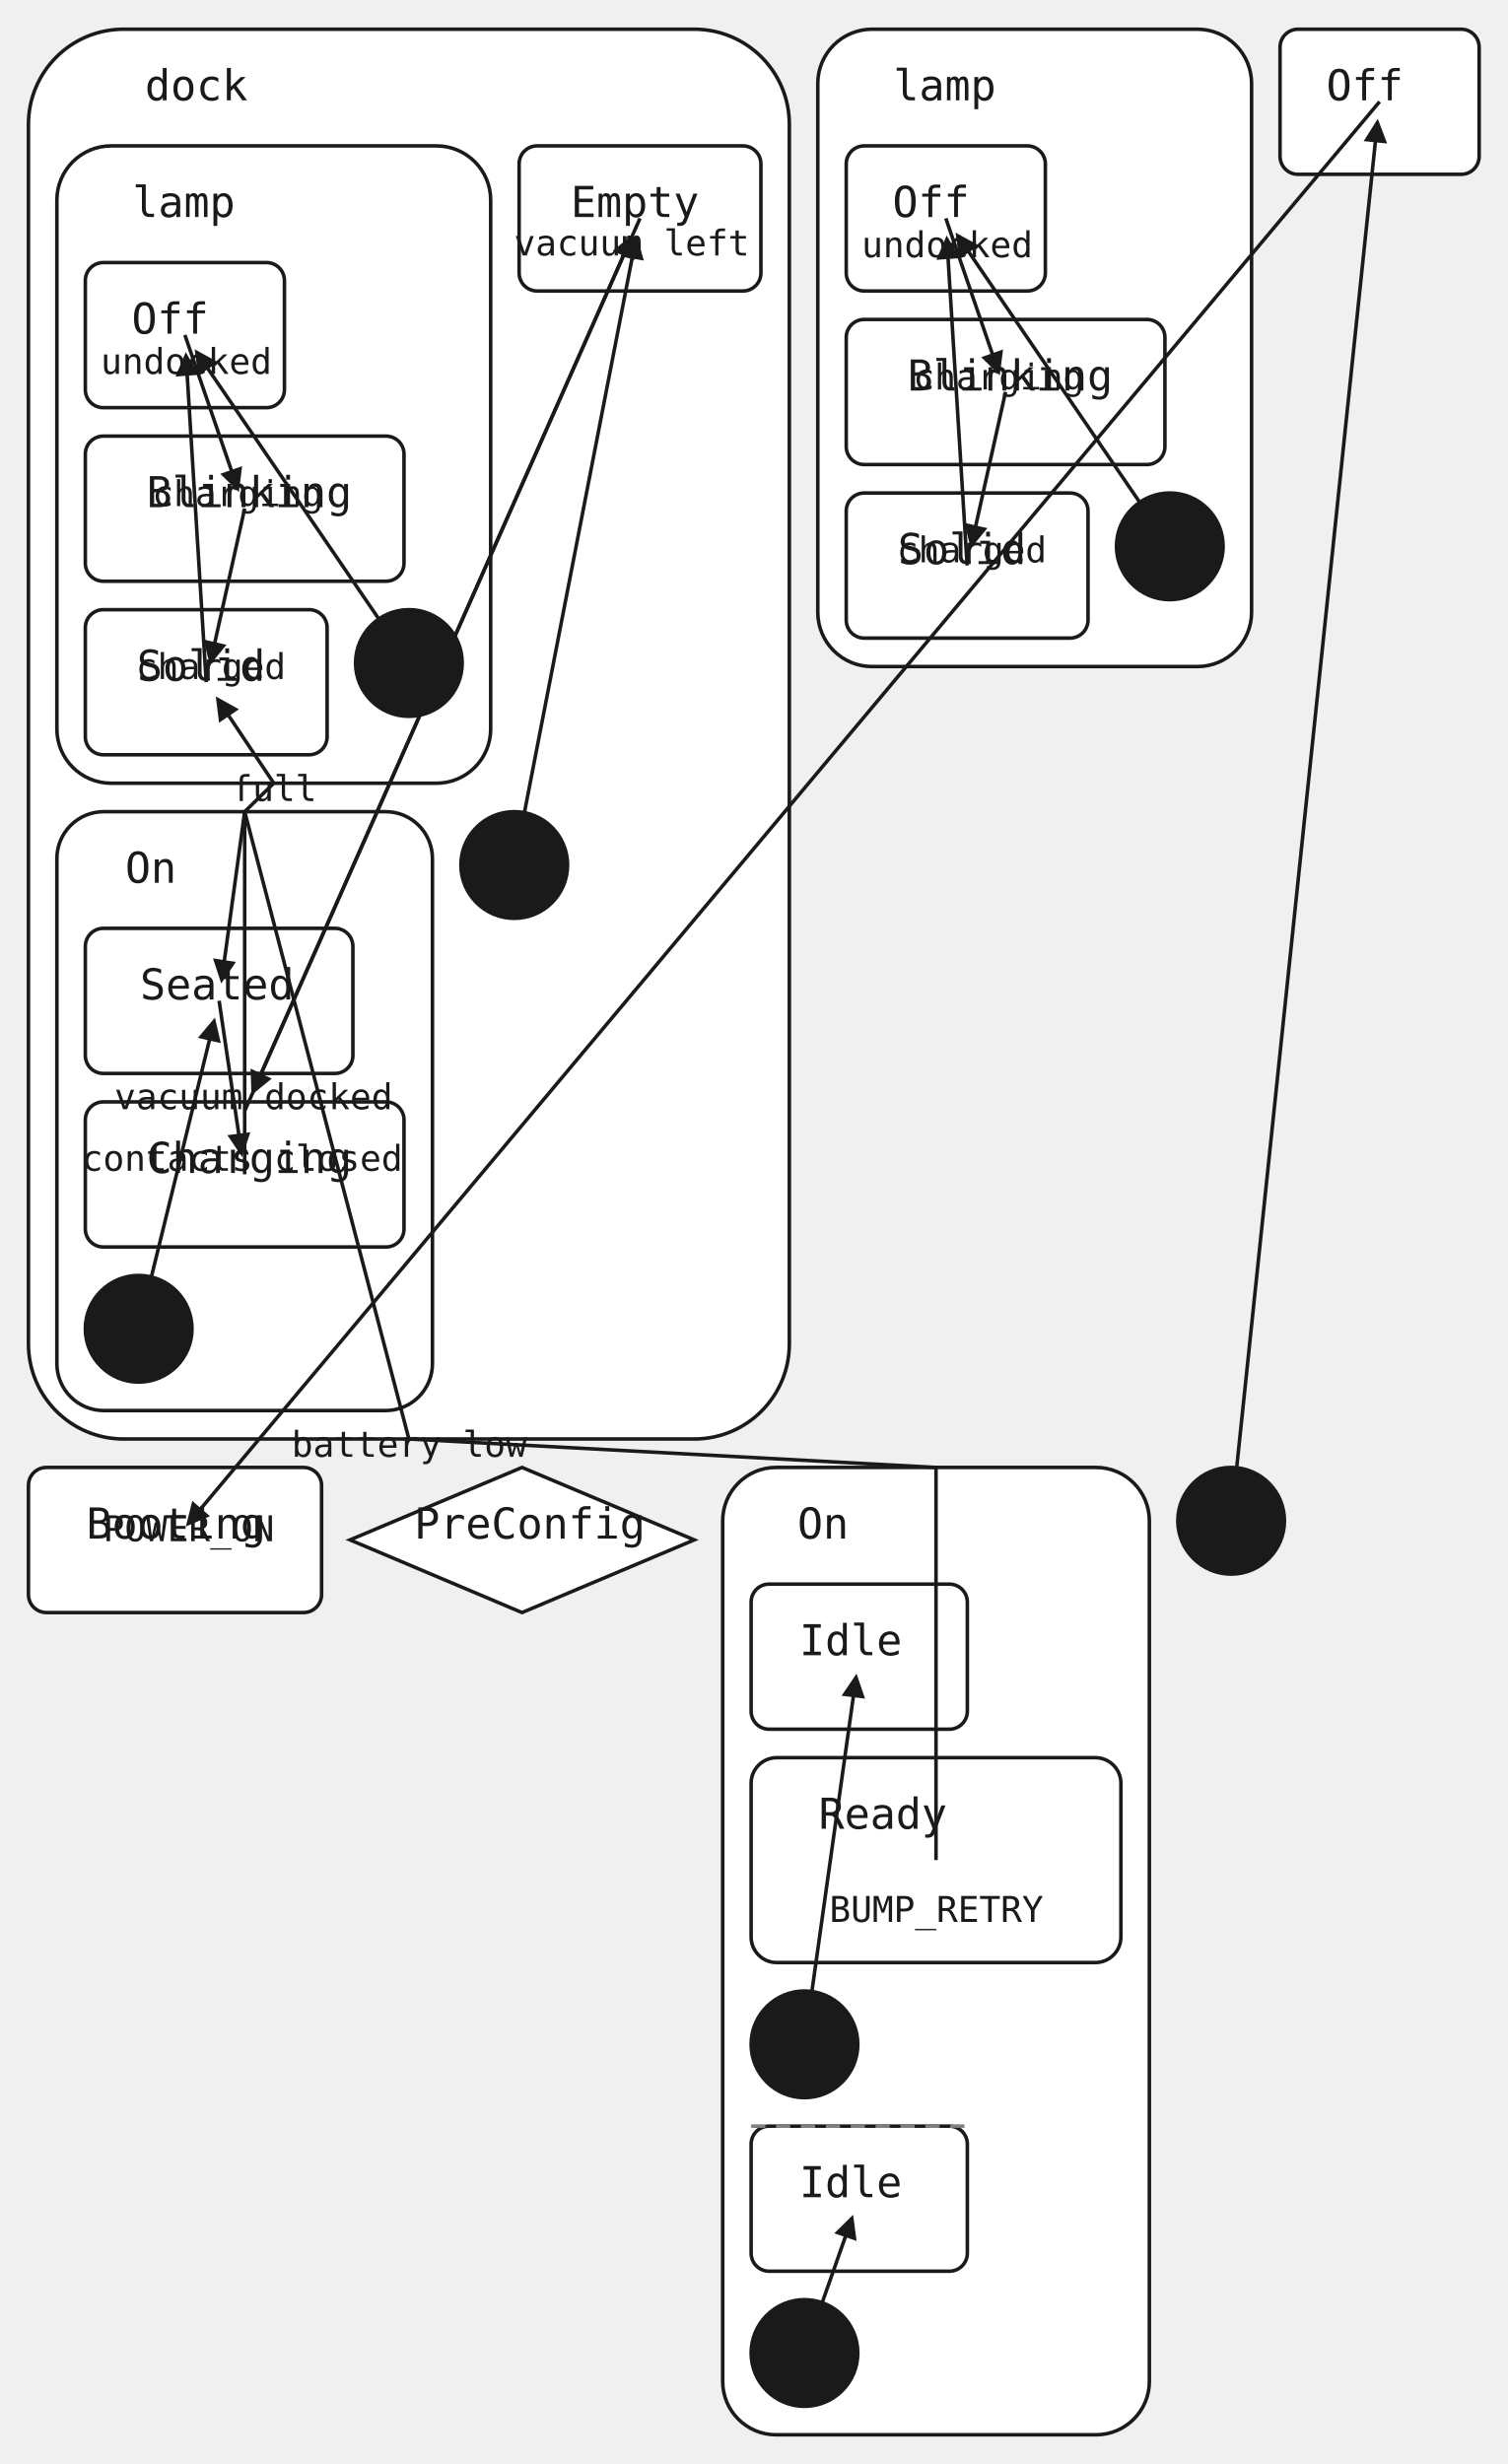
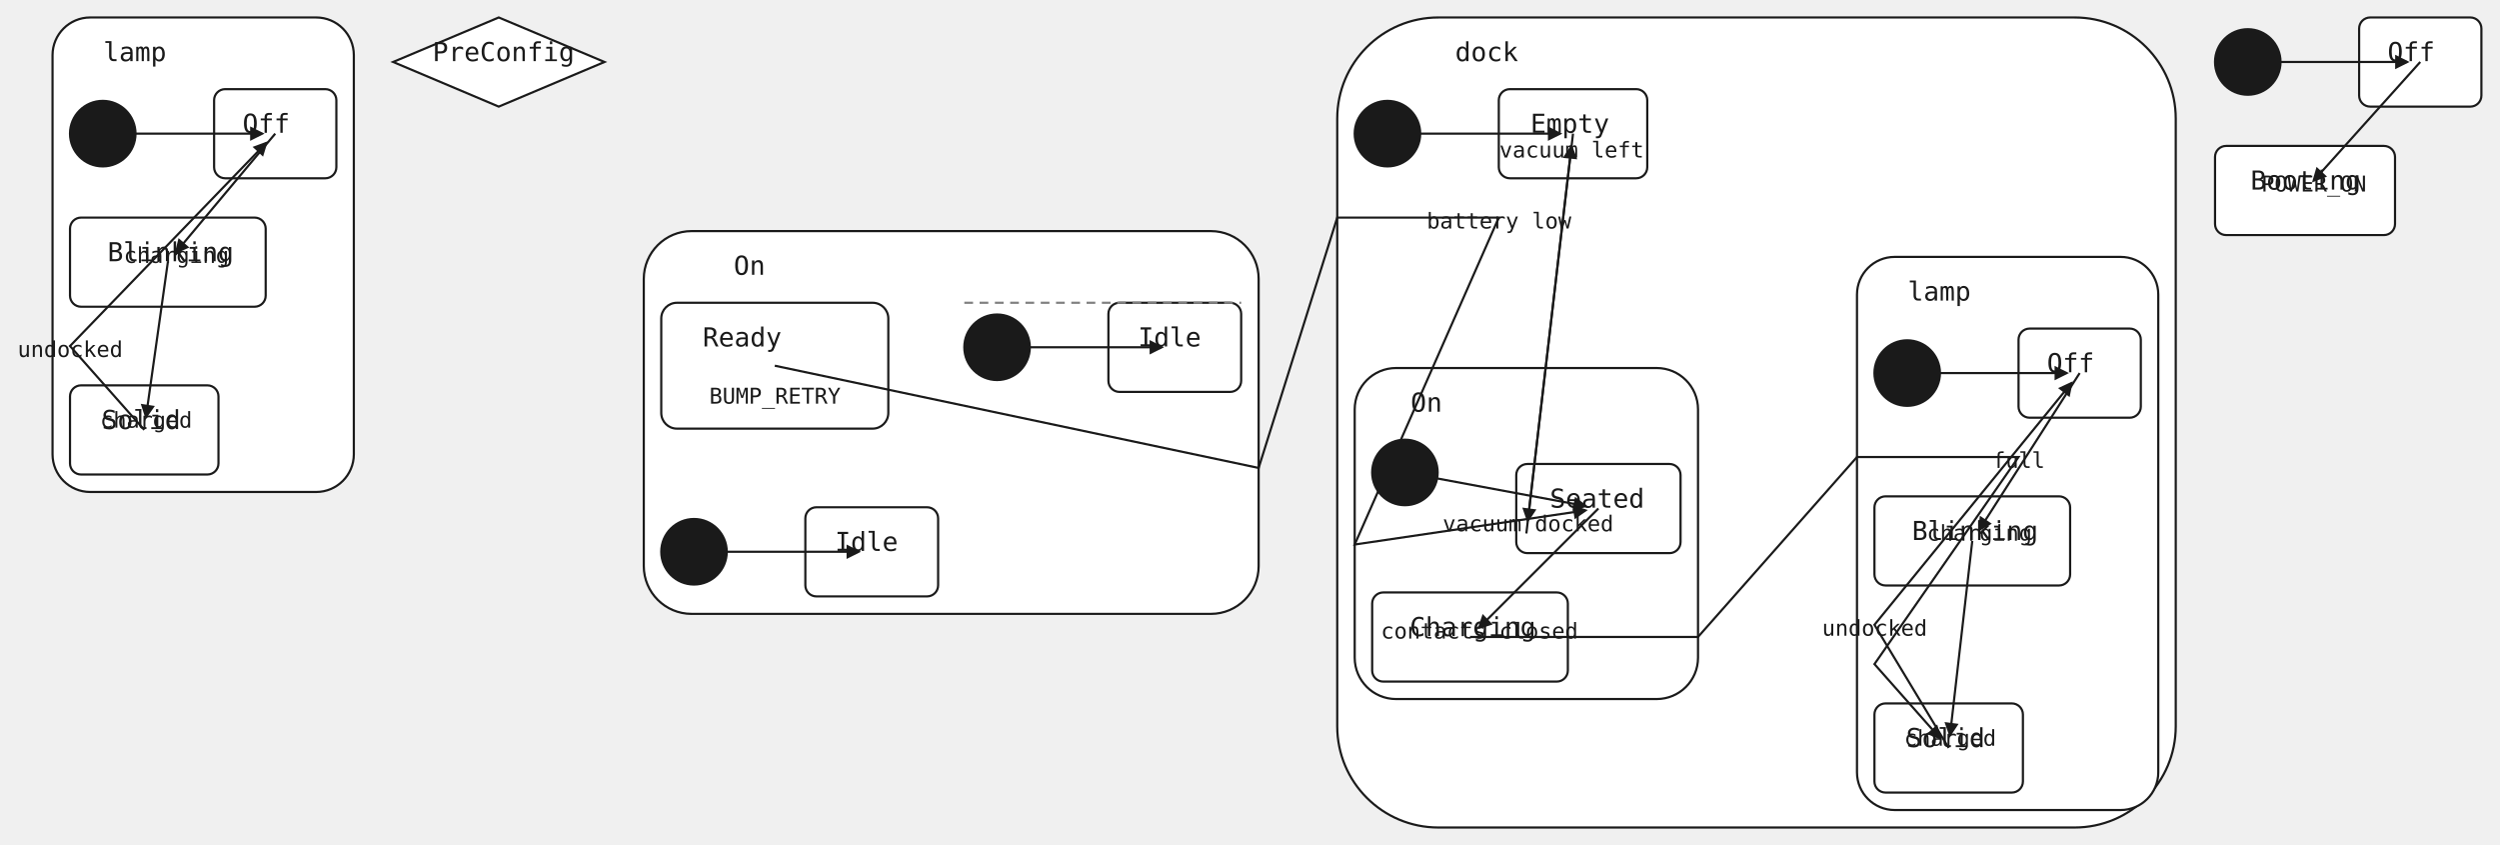
- <svg xmlns="http://www.w3.org/2000/svg" width="424" height="693" viewBox="-128 -128 6784 11081">
+ <svg xmlns="http://www.w3.org/2000/svg" width="1145" height="387" viewBox="-384 -128 18312 6190">
  <style>text { font-family: "JetBrains Mono", monospace; font-kerning: none; }</style>
-   <rect x="0" y="0" width="3424" height="6344" rx="428" fill="#ffffff" stroke="#1a1a1a" stroke-width="16" class="scav-state scav-id-0" />
-   <rect x="3552" y="0" width="1952" height="2868" rx="244" fill="#ffffff" stroke="#1a1a1a" stroke-width="16" class="scav-state scav-id-1" />
-   <rect x="5632" y="0" width="896" height="653" rx="81" fill="#ffffff" stroke="#1a1a1a" stroke-width="16" class="scav-state scav-id-2" />
-   <rect x="0" y="6472" width="1319" height="653" rx="81" fill="#ffffff" stroke="#1a1a1a" stroke-width="16" class="scav-state scav-id-3" />
-   <rect x="3124" y="6472" width="1920" height="4353" rx="240" fill="#ffffff" stroke="#1a1a1a" stroke-width="16" class="scav-state scav-id-5" />
-   <rect x="3252" y="6997" width="973" height="653" rx="81" fill="#ffffff" stroke="#1a1a1a" stroke-width="16" class="scav-state scav-id-6" />
-   <rect x="3252" y="7778" width="1664" height="922" rx="115" fill="#ffffff" stroke="#1a1a1a" stroke-width="16" class="scav-state scav-id-7" />
-   <rect x="3252" y="9436" width="973" height="653" rx="81" fill="#ffffff" stroke="#1a1a1a" stroke-width="16" class="scav-state scav-id-8" />
-   <rect x="128" y="525" width="1952" height="2868" rx="244" fill="#ffffff" stroke="#1a1a1a" stroke-width="16" class="scav-state scav-id-9" />
-   <rect x="2208" y="525" width="1088" height="653" rx="81" fill="#ffffff" stroke="#1a1a1a" stroke-width="16" class="scav-state scav-id-10" />
-   <rect x="128" y="3521" width="1690" height="2695" rx="211" fill="#ffffff" stroke="#1a1a1a" stroke-width="16" class="scav-state scav-id-11" />
-   <rect x="256" y="4046" width="1204" height="653" rx="81" fill="#ffffff" stroke="#1a1a1a" stroke-width="16" class="scav-state scav-id-12" />
-   <rect x="256" y="4827" width="1434" height="653" rx="81" fill="#ffffff" stroke="#1a1a1a" stroke-width="16" class="scav-state scav-id-13" />
-   <rect x="3680" y="525" width="896" height="653" rx="81" fill="#ffffff" stroke="#1a1a1a" stroke-width="16" class="scav-state scav-id-14" />
-   <rect x="3680" y="1306" width="1434" height="653" rx="81" fill="#ffffff" stroke="#1a1a1a" stroke-width="16" class="scav-state scav-id-15" />
-   <rect x="3680" y="2087" width="1088" height="653" rx="81" fill="#ffffff" stroke="#1a1a1a" stroke-width="16" class="scav-state scav-id-16" />
-   <rect x="256" y="1050" width="896" height="653" rx="81" fill="#ffffff" stroke="#1a1a1a" stroke-width="16" class="scav-state scav-id-17" />
-   <rect x="256" y="1831" width="1434" height="653" rx="81" fill="#ffffff" stroke="#1a1a1a" stroke-width="16" class="scav-state scav-id-18" />
-   <rect x="256" y="2612" width="1088" height="653" rx="81" fill="#ffffff" stroke="#1a1a1a" stroke-width="16" class="scav-state scav-id-19" />
-   <line x1="3252" y1="9436" x2="4225" y2="9436" fill="none" stroke="#808080" stroke-width="16" stroke-dasharray="64,48" class="scav-sub scav-id-2" />
-   <polyline points="5412,6712 6070,421" fill="none" stroke="#1a1a1a" stroke-width="16" class="scav-trans scav-id-0" />
-   <polyline points="6080,326 720,6724" fill="none" stroke="#1a1a1a" stroke-width="16" class="scav-trans scav-id-1" />
-   <polyline points="3492,9068 3724,7418" fill="none" stroke="#1a1a1a" stroke-width="16" class="scav-trans scav-id-2" />
-   <polyline points="4084,8239 4084,6472 1712,6344 973,3521 870,4276" fill="none" stroke="#1a1a1a" stroke-width="16" class="scav-trans scav-id-4" />
-   <polyline points="3492,10457 3705,9852" fill="none" stroke="#1a1a1a" stroke-width="16" class="scav-trans scav-id-5" />
-   <polyline points="496,5848 835,4465" fill="none" stroke="#1a1a1a" stroke-width="16" class="scav-trans scav-id-6" />
-   <polyline points="858,4372 959,5057" fill="none" stroke="#1a1a1a" stroke-width="16" class="scav-trans scav-id-7" />
-   <polyline points="973,5153 973,3521 1104,3393 853,3017" fill="none" stroke="#1a1a1a" stroke-width="16" class="scav-trans scav-id-8" />
-   <polyline points="2186,3761 2733,945" fill="none" stroke="#1a1a1a" stroke-width="16" class="scav-trans scav-id-9" />
-   <polyline points="2752,851 1011,4780" fill="none" stroke="#1a1a1a" stroke-width="16" class="scav-trans scav-id-10" />
-   <polyline points="973,4868 2713,938" fill="none" stroke="#1a1a1a" stroke-width="16" class="scav-trans scav-id-11" />
-   <polyline points="5136,2327 4182,930" fill="none" stroke="#1a1a1a" stroke-width="16" class="scav-trans scav-id-12" />
-   <polyline points="4128,851 4365,1541" fill="none" stroke="#1a1a1a" stroke-width="16" class="scav-trans scav-id-13" />
-   <polyline points="4397,1632 4244,2319" fill="none" stroke="#1a1a1a" stroke-width="16" class="scav-trans scav-id-14" />
-   <polyline points="4224,2413 4133,946" fill="none" stroke="#1a1a1a" stroke-width="16" class="scav-trans scav-id-15" />
-   <polyline points="1712,2852 758,1455" fill="none" stroke="#1a1a1a" stroke-width="16" class="scav-trans scav-id-16" />
-   <polyline points="704,1376 941,2066" fill="none" stroke="#1a1a1a" stroke-width="16" class="scav-trans scav-id-17" />
-   <polyline points="973,2157 820,2844" fill="none" stroke="#1a1a1a" stroke-width="16" class="scav-trans scav-id-18" />
-   <polyline points="800,2938 709,1471" fill="none" stroke="#1a1a1a" stroke-width="16" class="scav-trans scav-id-19" />
-   <polygon points="6070,421 6102,505 6022,497" fill="#1a1a1a" stroke="#1a1a1a" stroke-width="16" class="scav-trans scav-id-0" />
-   <polygon points="720,6724 742,6637 802,6689" fill="#1a1a1a" stroke="#1a1a1a" stroke-width="16" class="scav-trans scav-id-1" />
-   <polygon points="3724,7418 3753,7503 3673,7493" fill="#1a1a1a" stroke="#1a1a1a" stroke-width="16" class="scav-trans scav-id-2" />
-   <polygon points="870,4276 842,4191 920,4203" fill="#1a1a1a" stroke="#1a1a1a" stroke-width="16" class="scav-trans scav-id-4" />
-   <polygon points="3705,9852 3717,9941 3641,9915" fill="#1a1a1a" stroke="#1a1a1a" stroke-width="16" class="scav-trans scav-id-5" />
-   <polygon points="835,4465 855,4552 777,4534" fill="#1a1a1a" stroke="#1a1a1a" stroke-width="16" class="scav-trans scav-id-6" />
-   <polygon points="959,5057 909,4983 987,4973" fill="#1a1a1a" stroke="#1a1a1a" stroke-width="16" class="scav-trans scav-id-7" />
-   <polygon points="853,3017 932,3061 864,3107" fill="#1a1a1a" stroke="#1a1a1a" stroke-width="16" class="scav-trans scav-id-8" />
-   <polygon points="2733,945 2758,1031 2678,1017" fill="#1a1a1a" stroke="#1a1a1a" stroke-width="16" class="scav-trans scav-id-9" />
-   <polygon points="1011,4780 1008,4690 1080,4724" fill="#1a1a1a" stroke="#1a1a1a" stroke-width="16" class="scav-trans scav-id-10" />
-   <polygon points="2713,938 2718,1028 2644,996" fill="#1a1a1a" stroke="#1a1a1a" stroke-width="16" class="scav-trans scav-id-11" />
-   <polygon points="4182,930 4262,974 4194,1020" fill="#1a1a1a" stroke="#1a1a1a" stroke-width="16" class="scav-trans scav-id-12" />
-   <polygon points="4365,1541 4302,1479 4376,1453" fill="#1a1a1a" stroke="#1a1a1a" stroke-width="16" class="scav-trans scav-id-13" />
-   <polygon points="4244,2319 4223,2232 4301,2250" fill="#1a1a1a" stroke="#1a1a1a" stroke-width="16" class="scav-trans scav-id-14" />
-   <polygon points="4133,946 4178,1023 4098,1029" fill="#1a1a1a" stroke="#1a1a1a" stroke-width="16" class="scav-trans scav-id-15" />
-   <polygon points="758,1455 838,1499 770,1545" fill="#1a1a1a" stroke="#1a1a1a" stroke-width="16" class="scav-trans scav-id-16" />
-   <polygon points="941,2066 878,2004 952,1978" fill="#1a1a1a" stroke="#1a1a1a" stroke-width="16" class="scav-trans scav-id-17" />
-   <polygon points="820,2844 799,2757 877,2775" fill="#1a1a1a" stroke="#1a1a1a" stroke-width="16" class="scav-trans scav-id-18" />
-   <polygon points="709,1471 754,1548 674,1554" fill="#1a1a1a" stroke="#1a1a1a" stroke-width="16" class="scav-trans scav-id-19" />
-   <polygon points="2221,6472 2996,6798 2221,7125 1447,6798" fill="#ffffff" stroke="#1a1a1a" stroke-width="16" class="scav-state scav-id-4" />
-   <text x="336" y="6804" font-size="160" textLength="768" lengthAdjust="spacing" fill="#1a1a1a" class="scav-trans scav-id-1">POWER_ON</text>
-   <text x="3604" y="8517" font-size="160" textLength="960" lengthAdjust="spacing" fill="#1a1a1a" class="scav-trans scav-id-3">BUMP_RETRY</text>
-   <text x="1184" y="6424" font-size="160" textLength="1056" lengthAdjust="spacing" fill="#1a1a1a" class="scav-trans scav-id-4">battery low</text>
-   <text x="239" y="5137" font-size="160" textLength="1440" lengthAdjust="spacing" fill="#1a1a1a" class="scav-trans scav-id-7">contacts closed</text>
-   <text x="912" y="3473" font-size="160" textLength="384" lengthAdjust="spacing" fill="#1a1a1a" class="scav-trans scav-id-8">full</text>
-   <text x="387" y="4860" font-size="160" textLength="1248" lengthAdjust="spacing" fill="#1a1a1a" class="scav-trans scav-id-10">vacuum docked</text>
-   <text x="2185" y="1018" font-size="160" textLength="1056" lengthAdjust="spacing" fill="#1a1a1a" class="scav-trans scav-id-11">vacuum left</text>
-   <text x="3981" y="1621" font-size="160" textLength="768" lengthAdjust="spacing" fill="#1a1a1a" class="scav-trans scav-id-13">charging</text>
-   <text x="3908" y="2399" font-size="160" textLength="672" lengthAdjust="spacing" fill="#1a1a1a" class="scav-trans scav-id-14">charged</text>
-   <text x="3749" y="1026" font-size="160" textLength="768" lengthAdjust="spacing" fill="#1a1a1a" class="scav-trans scav-id-15">undocked</text>
-   <text x="557" y="2146" font-size="160" textLength="768" lengthAdjust="spacing" fill="#1a1a1a" class="scav-trans scav-id-17">charging</text>
-   <text x="484" y="2924" font-size="160" textLength="672" lengthAdjust="spacing" fill="#1a1a1a" class="scav-trans scav-id-18">charged</text>
-   <text x="325" y="1551" font-size="160" textLength="768" lengthAdjust="spacing" fill="#1a1a1a" class="scav-trans scav-id-19">undocked</text>
-   <text x="524" y="320" font-size="192" textLength="461" lengthAdjust="spacing" fill="#1a1a1a" class="scav-state scav-id-0">dock</text>
-   <text x="3892" y="320" font-size="192" textLength="461" lengthAdjust="spacing" fill="#1a1a1a" class="scav-state scav-id-1">lamp</text>
-   <text x="5840" y="320" font-size="192" textLength="346" lengthAdjust="spacing" fill="#1a1a1a" class="scav-state scav-id-2">Off</text>
-   <text x="260" y="6792" font-size="192" textLength="807" lengthAdjust="spacing" fill="#1a1a1a" class="scav-state scav-id-3">Booting</text>
-   <text x="1736" y="6792" font-size="192" textLength="1037" lengthAdjust="spacing" fill="#1a1a1a" class="scav-state scav-id-4">PreConfig</text>
-   <text x="3460" y="6792" font-size="192" textLength="231" lengthAdjust="spacing" fill="#1a1a1a" class="scav-state scav-id-5">On</text>
-   <text x="3469" y="7317" font-size="192" textLength="461" lengthAdjust="spacing" fill="#1a1a1a" class="scav-state scav-id-6">Idle</text>
-   <text x="3556" y="8098" font-size="192" textLength="576" lengthAdjust="spacing" fill="#1a1a1a" class="scav-state scav-id-7">Ready</text>
-   <text x="3469" y="9756" font-size="192" textLength="461" lengthAdjust="spacing" fill="#1a1a1a" class="scav-state scav-id-8">Idle</text>
-   <text x="468" y="845" font-size="192" textLength="461" lengthAdjust="spacing" fill="#1a1a1a" class="scav-state scav-id-9">lamp</text>
-   <text x="2440" y="845" font-size="192" textLength="576" lengthAdjust="spacing" fill="#1a1a1a" class="scav-state scav-id-10">Empty</text>
-   <text x="435" y="3841" font-size="192" textLength="231" lengthAdjust="spacing" fill="#1a1a1a" class="scav-state scav-id-11">On</text>
-   <text x="502" y="4366" font-size="192" textLength="692" lengthAdjust="spacing" fill="#1a1a1a" class="scav-state scav-id-12">Seated</text>
-   <text x="531" y="5147" font-size="192" textLength="922" lengthAdjust="spacing" fill="#1a1a1a" class="scav-state scav-id-13">Charging</text>
-   <text x="3888" y="845" font-size="192" textLength="346" lengthAdjust="spacing" fill="#1a1a1a" class="scav-state scav-id-14">Off</text>
-   <text x="3955" y="1626" font-size="192" textLength="922" lengthAdjust="spacing" fill="#1a1a1a" class="scav-state scav-id-15">Blinking</text>
-   <text x="3912" y="2407" font-size="192" textLength="576" lengthAdjust="spacing" fill="#1a1a1a" class="scav-state scav-id-16">Solid</text>
-   <text x="464" y="1370" font-size="192" textLength="346" lengthAdjust="spacing" fill="#1a1a1a" class="scav-state scav-id-17">Off</text>
-   <text x="531" y="2151" font-size="192" textLength="922" lengthAdjust="spacing" fill="#1a1a1a" class="scav-state scav-id-18">Blinking</text>
-   <text x="488" y="2932" font-size="192" textLength="576" lengthAdjust="spacing" fill="#1a1a1a" class="scav-state scav-id-19">Solid</text>
-   <circle cx="5412" cy="6712" r="240" fill="#1a1a1a" stroke="#1a1a1a" stroke-width="16" class="scav-state scav-id-20" />
-   <circle cx="3492" cy="9068" r="240" fill="#1a1a1a" stroke="#1a1a1a" stroke-width="16" class="scav-state scav-id-21" />
-   <circle cx="3492" cy="10457" r="240" fill="#1a1a1a" stroke="#1a1a1a" stroke-width="16" class="scav-state scav-id-22" />
-   <circle cx="496" cy="5848" r="240" fill="#1a1a1a" stroke="#1a1a1a" stroke-width="16" class="scav-state scav-id-23" />
-   <circle cx="2186" cy="3761" r="240" fill="#1a1a1a" stroke="#1a1a1a" stroke-width="16" class="scav-state scav-id-24" />
-   <circle cx="5136" cy="2327" r="240" fill="#1a1a1a" stroke="#1a1a1a" stroke-width="16" class="scav-state scav-id-25" />
-   <circle cx="1712" cy="2852" r="240" fill="#1a1a1a" stroke="#1a1a1a" stroke-width="16" class="scav-state scav-id-26" />
+   <rect x="9415" y="0" width="6145" height="5934" rx="741" fill="#ffffff" stroke="#1a1a1a" stroke-width="16" class="scav-state scav-id-0" />
+   <rect x="0" y="0" width="2208" height="3476" rx="276" fill="#ffffff" stroke="#1a1a1a" stroke-width="16" class="scav-state scav-id-1" />
+   <rect x="16904" y="0" width="896" height="653" rx="81" fill="#ffffff" stroke="#1a1a1a" stroke-width="16" class="scav-state scav-id-2" />
+   <rect x="15848" y="941" width="1319" height="653" rx="81" fill="#ffffff" stroke="#1a1a1a" stroke-width="16" class="scav-state scav-id-3" />
+   <rect x="4333" y="1565" width="4506" height="2804" rx="350" fill="#ffffff" stroke="#1a1a1a" stroke-width="16" class="scav-state scav-id-5" />
+   <rect x="5517" y="3588" width="973" height="653" rx="81" fill="#ffffff" stroke="#1a1a1a" stroke-width="16" class="scav-state scav-id-6" />
+   <rect x="4461" y="2090" width="1664" height="922" rx="115" fill="#ffffff" stroke="#1a1a1a" stroke-width="16" class="scav-state scav-id-7" />
+   <rect x="7738" y="2090" width="973" height="653" rx="81" fill="#ffffff" stroke="#1a1a1a" stroke-width="16" class="scav-state scav-id-8" />
+   <rect x="13224" y="1754" width="2208" height="4052" rx="276" fill="#ffffff" stroke="#1a1a1a" stroke-width="16" class="scav-state scav-id-9" />
+   <rect x="10599" y="525" width="1088" height="653" rx="81" fill="#ffffff" stroke="#1a1a1a" stroke-width="16" class="scav-state scav-id-10" />
+   <rect x="9543" y="2568" width="2516" height="2425" rx="303" fill="#ffffff" stroke="#1a1a1a" stroke-width="16" class="scav-state scav-id-11" />
+   <rect x="10727" y="3271" width="1204" height="653" rx="81" fill="#ffffff" stroke="#1a1a1a" stroke-width="16" class="scav-state scav-id-12" />
+   <rect x="9671" y="4212" width="1434" height="653" rx="81" fill="#ffffff" stroke="#1a1a1a" stroke-width="16" class="scav-state scav-id-13" />
+   <rect x="1184" y="525" width="896" height="653" rx="81" fill="#ffffff" stroke="#1a1a1a" stroke-width="16" class="scav-state scav-id-14" />
+   <rect x="128" y="1466" width="1434" height="653" rx="81" fill="#ffffff" stroke="#1a1a1a" stroke-width="16" class="scav-state scav-id-15" />
+   <rect x="128" y="2695" width="1088" height="653" rx="81" fill="#ffffff" stroke="#1a1a1a" stroke-width="16" class="scav-state scav-id-16" />
+   <rect x="14408" y="2279" width="896" height="653" rx="81" fill="#ffffff" stroke="#1a1a1a" stroke-width="16" class="scav-state scav-id-17" />
+   <rect x="13352" y="3508" width="1434" height="653" rx="81" fill="#ffffff" stroke="#1a1a1a" stroke-width="16" class="scav-state scav-id-18" />
+   <rect x="13352" y="5025" width="1088" height="653" rx="81" fill="#ffffff" stroke="#1a1a1a" stroke-width="16" class="scav-state scav-id-19" />
+   <line x1="6682" y1="2090" x2="8711" y2="2090" fill="none" stroke="#808080" stroke-width="16" stroke-dasharray="64,48" class="scav-sub scav-id-2" />
+   <polyline points="16088,326 17256,326" fill="none" stroke="#1a1a1a" stroke-width="16" class="scav-trans scav-id-0" />
+   <polyline points="17352,326 16571,1195" fill="none" stroke="#1a1a1a" stroke-width="16" class="scav-trans scav-id-1" />
+   <polyline points="4701,3914 5907,3914" fill="none" stroke="#1a1a1a" stroke-width="16" class="scav-trans scav-id-2" />
+   <polyline points="5293,2551 8839,3300 9415,1466 10599,1466 9543,3861 11234,3611" fill="none" stroke="#1a1a1a" stroke-width="16" class="scav-trans scav-id-4" />
+   <polyline points="6922,2416 8128,2416" fill="none" stroke="#1a1a1a" stroke-width="16" class="scav-trans scav-id-5" />
+   <polyline points="9911,3333 11234,3579" fill="none" stroke="#1a1a1a" stroke-width="16" class="scav-trans scav-id-6" />
+   <polyline points="11329,3597 10455,4470" fill="none" stroke="#1a1a1a" stroke-width="16" class="scav-trans scav-id-7" />
+   <polyline points="10388,4538 12059,4538 13224,3220 14408,3220 13352,4737 13832,5279" fill="none" stroke="#1a1a1a" stroke-width="16" class="scav-trans scav-id-8" />
+   <polyline points="9783,851 11047,851" fill="none" stroke="#1a1a1a" stroke-width="16" class="scav-trans scav-id-9" />
+   <polyline points="11143,851 10812,3684" fill="none" stroke="#1a1a1a" stroke-width="16" class="scav-trans scav-id-10" />
+   <polyline points="10801,3780 11131,946" fill="none" stroke="#1a1a1a" stroke-width="16" class="scav-trans scav-id-11" />
+   <polyline points="368,851 1536,851" fill="none" stroke="#1a1a1a" stroke-width="16" class="scav-trans scav-id-12" />
+   <polyline points="1632,851 906,1718" fill="none" stroke="#1a1a1a" stroke-width="16" class="scav-trans scav-id-13" />
+   <polyline points="845,1792 685,2925" fill="none" stroke="#1a1a1a" stroke-width="16" class="scav-trans scav-id-14" />
+   <polyline points="672,3021 128,2407 1565,920" fill="none" stroke="#1a1a1a" stroke-width="16" class="scav-trans scav-id-15" />
+   <polyline points="13592,2605 14760,2605" fill="none" stroke="#1a1a1a" stroke-width="16" class="scav-trans scav-id-16" />
+   <polyline points="14856,2605 14120,3753" fill="none" stroke="#1a1a1a" stroke-width="16" class="scav-trans scav-id-17" />
+   <polyline points="14069,3834 13906,5255" fill="none" stroke="#1a1a1a" stroke-width="16" class="scav-trans scav-id-18" />
+   <polyline points="13896,5351 13352,4449 14795,2679" fill="none" stroke="#1a1a1a" stroke-width="16" class="scav-trans scav-id-19" />
+   <polygon points="17256,326 17176,366 17176,286" fill="#1a1a1a" stroke="#1a1a1a" stroke-width="16" class="scav-trans scav-id-0" />
+   <polygon points="16571,1195 16596,1109 16654,1163" fill="#1a1a1a" stroke="#1a1a1a" stroke-width="16" class="scav-trans scav-id-1" />
+   <polygon points="5907,3914 5827,3954 5827,3874" fill="#1a1a1a" stroke="#1a1a1a" stroke-width="16" class="scav-trans scav-id-2" />
+   <polygon points="11234,3611 11161,3662 11149,3584" fill="#1a1a1a" stroke="#1a1a1a" stroke-width="16" class="scav-trans scav-id-4" />
+   <polygon points="8128,2416 8048,2456 8048,2376" fill="#1a1a1a" stroke="#1a1a1a" stroke-width="16" class="scav-trans scav-id-5" />
+   <polygon points="11234,3579 11149,3604 11163,3526" fill="#1a1a1a" stroke="#1a1a1a" stroke-width="16" class="scav-trans scav-id-6" />
+   <polygon points="10455,4470 10484,4385 10540,4443" fill="#1a1a1a" stroke="#1a1a1a" stroke-width="16" class="scav-trans scav-id-7" />
+   <polygon points="13832,5279 13750,5246 13808,5194" fill="#1a1a1a" stroke="#1a1a1a" stroke-width="16" class="scav-trans scav-id-8" />
+   <polygon points="11047,851 10967,891 10967,811" fill="#1a1a1a" stroke="#1a1a1a" stroke-width="16" class="scav-trans scav-id-9" />
+   <polygon points="10812,3684 10783,3600 10861,3610" fill="#1a1a1a" stroke="#1a1a1a" stroke-width="16" class="scav-trans scav-id-10" />
+   <polygon points="11131,946 11162,1030 11082,1022" fill="#1a1a1a" stroke="#1a1a1a" stroke-width="16" class="scav-trans scav-id-11" />
+   <polygon points="1536,851 1456,891 1456,811" fill="#1a1a1a" stroke="#1a1a1a" stroke-width="16" class="scav-trans scav-id-12" />
+   <polygon points="906,1718 928,1631 988,1683" fill="#1a1a1a" stroke="#1a1a1a" stroke-width="16" class="scav-trans scav-id-13" />
+   <polygon points="685,2925 658,2840 736,2852" fill="#1a1a1a" stroke="#1a1a1a" stroke-width="16" class="scav-trans scav-id-14" />
+   <polygon points="1565,920 1539,1005 1481,951" fill="#1a1a1a" stroke="#1a1a1a" stroke-width="16" class="scav-trans scav-id-15" />
+   <polygon points="14760,2605 14680,2645 14680,2565" fill="#1a1a1a" stroke="#1a1a1a" stroke-width="16" class="scav-trans scav-id-16" />
+   <polygon points="14120,3753 14131,3664 14197,3708" fill="#1a1a1a" stroke="#1a1a1a" stroke-width="16" class="scav-trans scav-id-17" />
+   <polygon points="13906,5255 13877,5171 13955,5181" fill="#1a1a1a" stroke="#1a1a1a" stroke-width="16" class="scav-trans scav-id-18" />
+   <polygon points="14795,2679 14777,2767 14713,2717" fill="#1a1a1a" stroke="#1a1a1a" stroke-width="16" class="scav-trans scav-id-19" />
+   <polygon points="3270,0 4045,326 3270,653 2496,326" fill="#ffffff" stroke="#1a1a1a" stroke-width="16" class="scav-state scav-id-4" />
+   <text x="16187" y="1275" font-size="160" textLength="768" lengthAdjust="spacing" fill="#1a1a1a" class="scav-trans scav-id-1">POWER_ON</text>
+   <text x="4813" y="2829" font-size="160" textLength="960" lengthAdjust="spacing" fill="#1a1a1a" class="scav-trans scav-id-3">BUMP_RETRY</text>
+   <text x="10071" y="1546" font-size="160" textLength="1056" lengthAdjust="spacing" fill="#1a1a1a" class="scav-trans scav-id-4">battery low</text>
+   <text x="9735" y="4550" font-size="160" textLength="1440" lengthAdjust="spacing" fill="#1a1a1a" class="scav-trans scav-id-7">contacts closed</text>
+   <text x="14216" y="3300" font-size="160" textLength="384" lengthAdjust="spacing" fill="#1a1a1a" class="scav-trans scav-id-8">full</text>
+   <text x="10188" y="3764" font-size="160" textLength="1248" lengthAdjust="spacing" fill="#1a1a1a" class="scav-trans scav-id-10">vacuum docked</text>
+   <text x="10603" y="1026" font-size="160" textLength="1056" lengthAdjust="spacing" fill="#1a1a1a" class="scav-trans scav-id-11">vacuum left</text>
+   <text x="522" y="1798" font-size="160" textLength="768" lengthAdjust="spacing" fill="#1a1a1a" class="scav-trans scav-id-13">charging</text>
+   <text x="349" y="3005" font-size="160" textLength="672" lengthAdjust="spacing" fill="#1a1a1a" class="scav-trans scav-id-14">charged</text>
+   <text x="-256" y="2487" font-size="160" textLength="768" lengthAdjust="spacing" fill="#1a1a1a" class="scav-trans scav-id-15">undocked</text>
+   <text x="13736" y="3833" font-size="160" textLength="768" lengthAdjust="spacing" fill="#1a1a1a" class="scav-trans scav-id-17">charging</text>
+   <text x="13570" y="5335" font-size="160" textLength="672" lengthAdjust="spacing" fill="#1a1a1a" class="scav-trans scav-id-18">charged</text>
+   <text x="12968" y="4529" font-size="160" textLength="768" lengthAdjust="spacing" fill="#1a1a1a" class="scav-trans scav-id-19">undocked</text>
+   <text x="10279" y="320" font-size="192" textLength="461" lengthAdjust="spacing" fill="#1a1a1a" class="scav-state scav-id-0">dock</text>
+   <text x="372" y="320" font-size="192" textLength="461" lengthAdjust="spacing" fill="#1a1a1a" class="scav-state scav-id-1">lamp</text>
+   <text x="17112" y="320" font-size="192" textLength="346" lengthAdjust="spacing" fill="#1a1a1a" class="scav-state scav-id-2">Off</text>
+   <text x="16108" y="1261" font-size="192" textLength="807" lengthAdjust="spacing" fill="#1a1a1a" class="scav-state scav-id-3">Booting</text>
+   <text x="2785" y="320" font-size="192" textLength="1037" lengthAdjust="spacing" fill="#1a1a1a" class="scav-state scav-id-4">PreConfig</text>
+   <text x="4992" y="1885" font-size="192" textLength="231" lengthAdjust="spacing" fill="#1a1a1a" class="scav-state scav-id-5">On</text>
+   <text x="5734" y="3908" font-size="192" textLength="461" lengthAdjust="spacing" fill="#1a1a1a" class="scav-state scav-id-6">Idle</text>
+   <text x="4765" y="2410" font-size="192" textLength="576" lengthAdjust="spacing" fill="#1a1a1a" class="scav-state scav-id-7">Ready</text>
+   <text x="7955" y="2410" font-size="192" textLength="461" lengthAdjust="spacing" fill="#1a1a1a" class="scav-state scav-id-8">Idle</text>
+   <text x="13596" y="2074" font-size="192" textLength="461" lengthAdjust="spacing" fill="#1a1a1a" class="scav-state scav-id-9">lamp</text>
+   <text x="10831" y="845" font-size="192" textLength="576" lengthAdjust="spacing" fill="#1a1a1a" class="scav-state scav-id-10">Empty</text>
+   <text x="9953" y="2888" font-size="192" textLength="231" lengthAdjust="spacing" fill="#1a1a1a" class="scav-state scav-id-11">On</text>
+   <text x="10973" y="3591" font-size="192" textLength="692" lengthAdjust="spacing" fill="#1a1a1a" class="scav-state scav-id-12">Seated</text>
+   <text x="9946" y="4532" font-size="192" textLength="922" lengthAdjust="spacing" fill="#1a1a1a" class="scav-state scav-id-13">Charging</text>
+   <text x="1392" y="845" font-size="192" textLength="346" lengthAdjust="spacing" fill="#1a1a1a" class="scav-state scav-id-14">Off</text>
+   <text x="403" y="1786" font-size="192" textLength="922" lengthAdjust="spacing" fill="#1a1a1a" class="scav-state scav-id-15">Blinking</text>
+   <text x="360" y="3015" font-size="192" textLength="576" lengthAdjust="spacing" fill="#1a1a1a" class="scav-state scav-id-16">Solid</text>
+   <text x="14616" y="2599" font-size="192" textLength="346" lengthAdjust="spacing" fill="#1a1a1a" class="scav-state scav-id-17">Off</text>
+   <text x="13627" y="3828" font-size="192" textLength="922" lengthAdjust="spacing" fill="#1a1a1a" class="scav-state scav-id-18">Blinking</text>
+   <text x="13584" y="5345" font-size="192" textLength="576" lengthAdjust="spacing" fill="#1a1a1a" class="scav-state scav-id-19">Solid</text>
+   <circle cx="16088" cy="326" r="240" fill="#1a1a1a" stroke="#1a1a1a" stroke-width="16" class="scav-state scav-id-20" />
+   <circle cx="4701" cy="3914" r="240" fill="#1a1a1a" stroke="#1a1a1a" stroke-width="16" class="scav-state scav-id-21" />
+   <circle cx="6922" cy="2416" r="240" fill="#1a1a1a" stroke="#1a1a1a" stroke-width="16" class="scav-state scav-id-22" />
+   <circle cx="9911" cy="3333" r="240" fill="#1a1a1a" stroke="#1a1a1a" stroke-width="16" class="scav-state scav-id-23" />
+   <circle cx="9783" cy="851" r="240" fill="#1a1a1a" stroke="#1a1a1a" stroke-width="16" class="scav-state scav-id-24" />
+   <circle cx="368" cy="851" r="240" fill="#1a1a1a" stroke="#1a1a1a" stroke-width="16" class="scav-state scav-id-25" />
+   <circle cx="13592" cy="2605" r="240" fill="#1a1a1a" stroke="#1a1a1a" stroke-width="16" class="scav-state scav-id-26" />
</svg>
